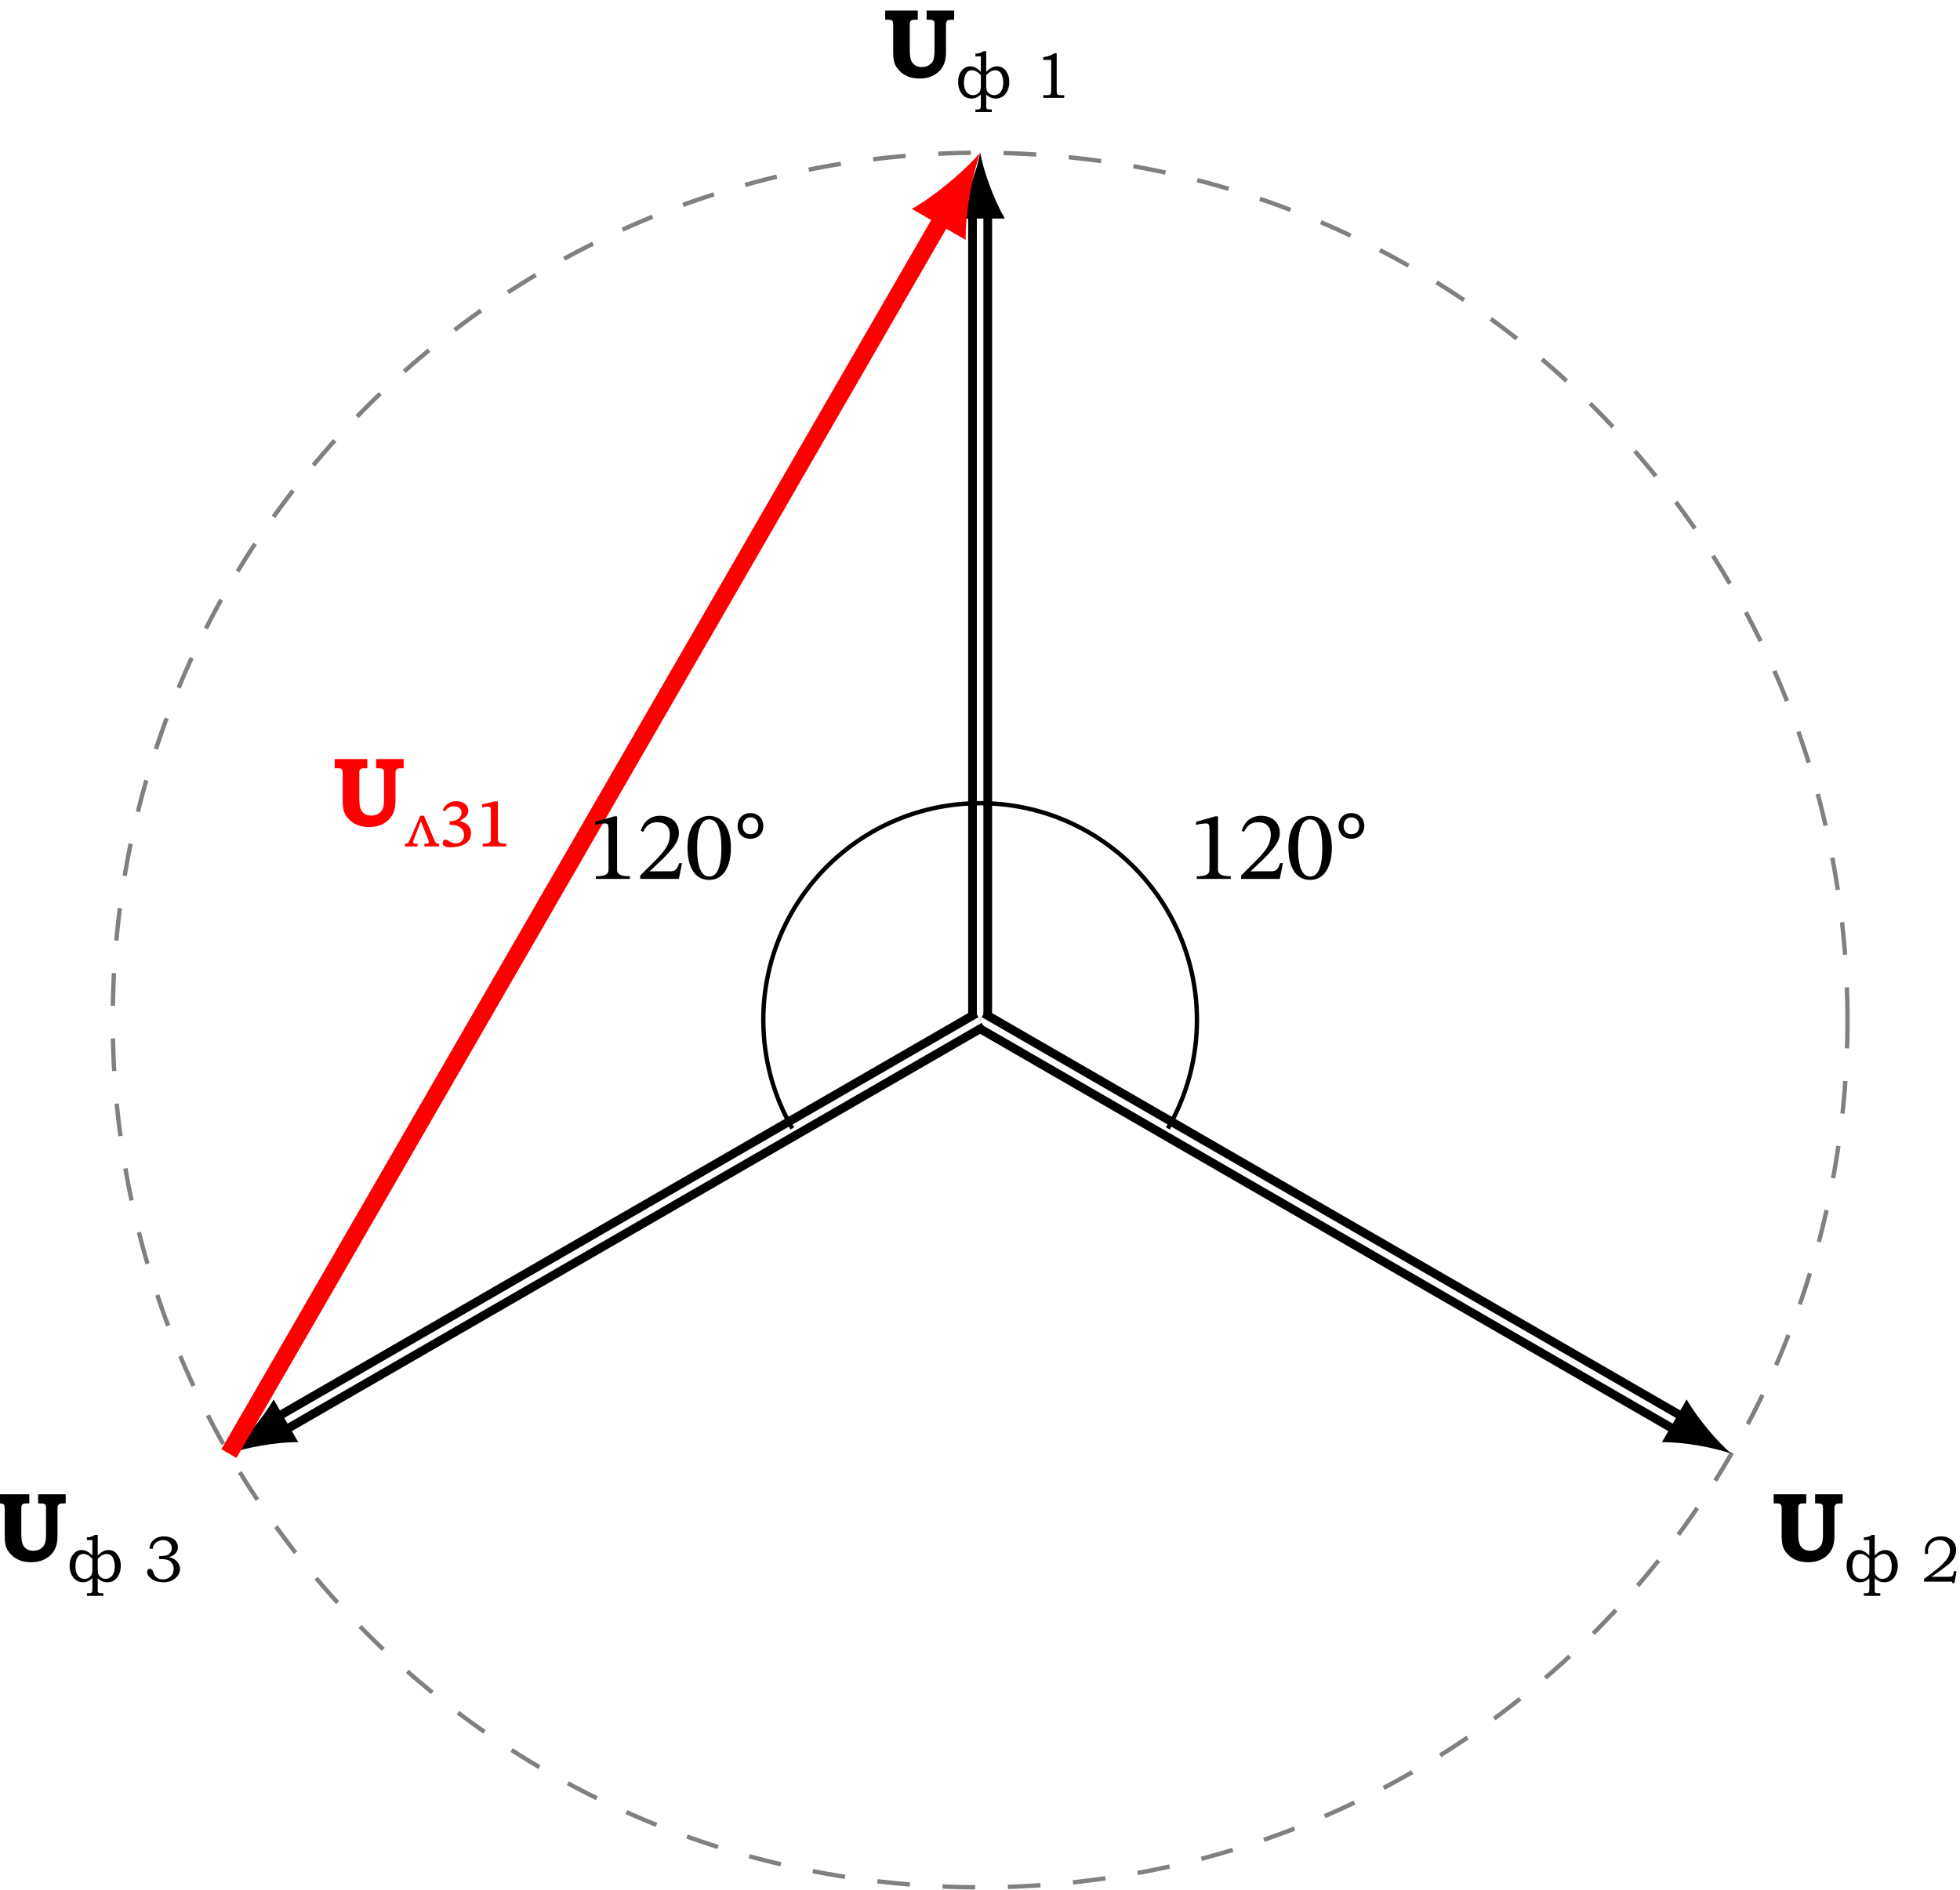
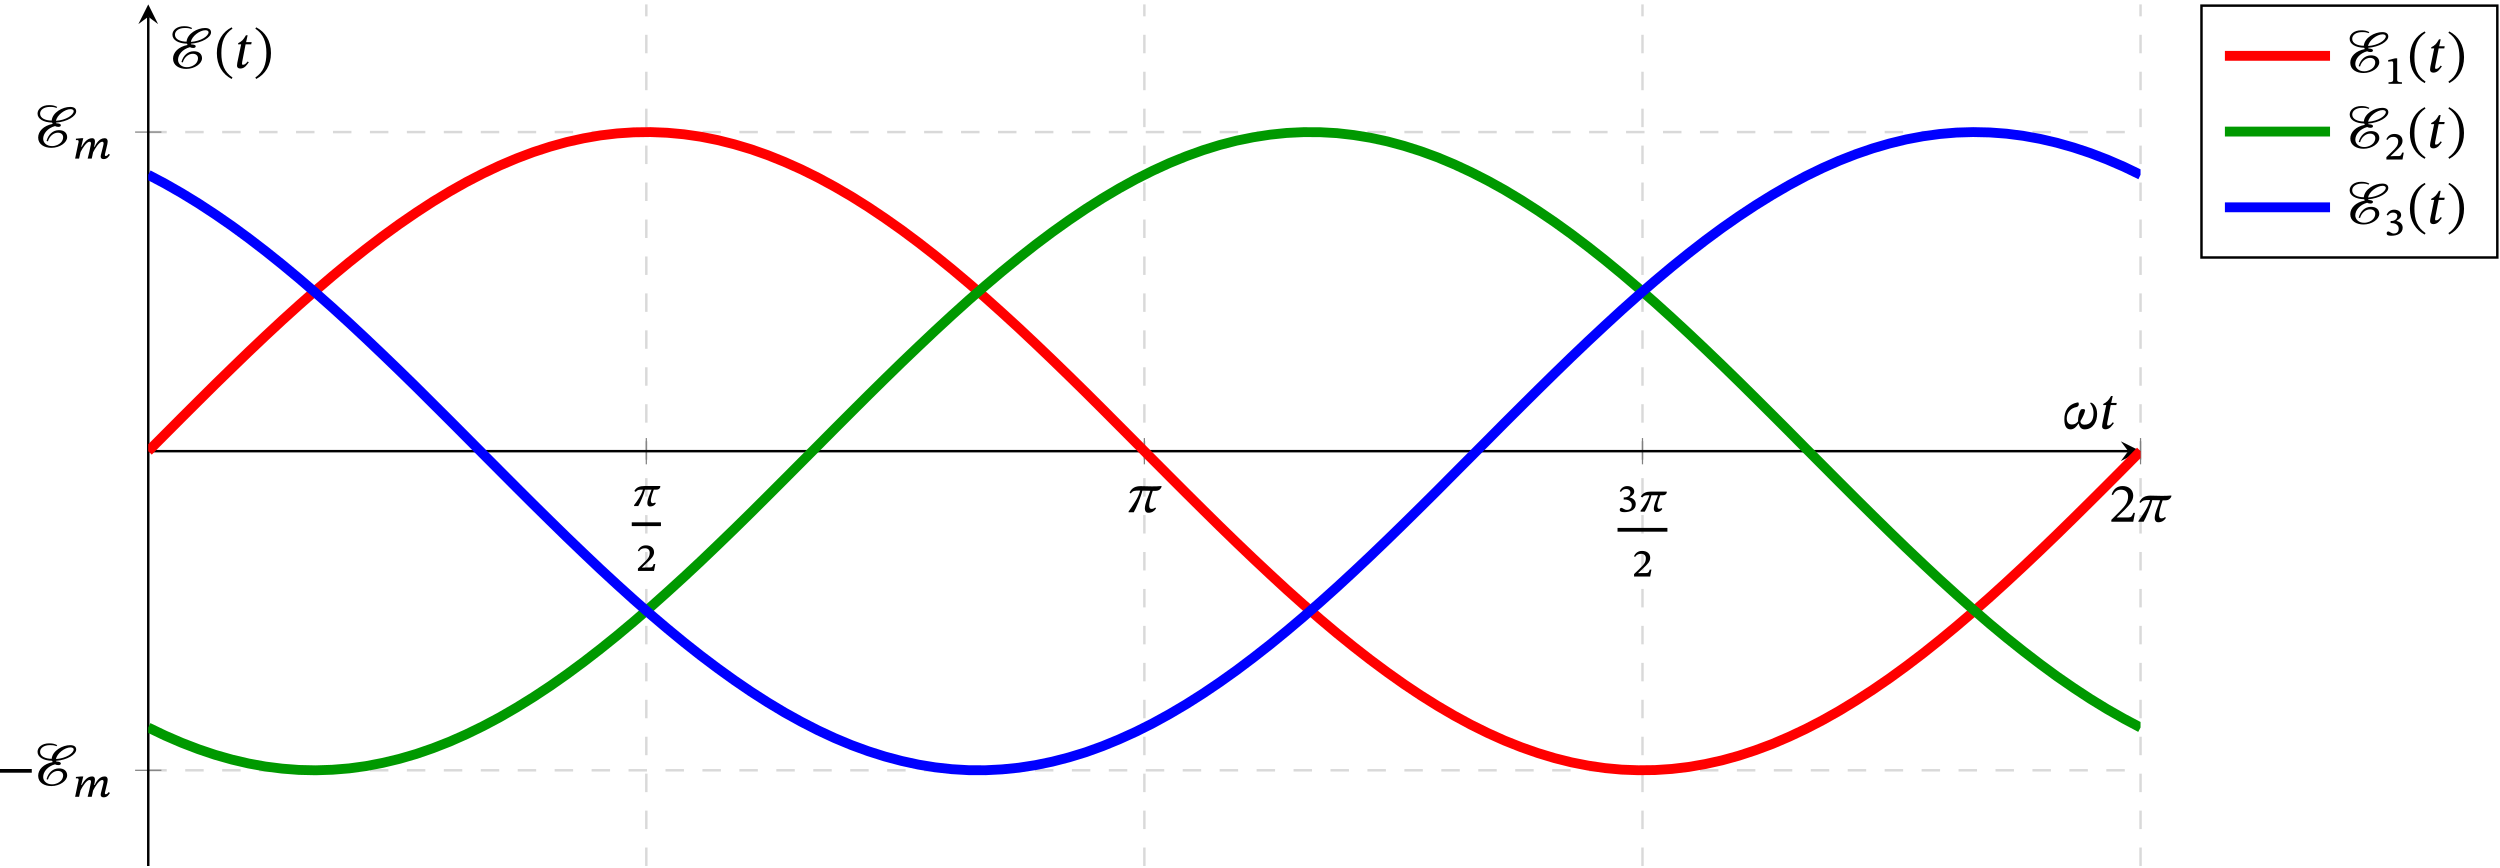
- <svg xmlns="http://www.w3.org/2000/svg" xmlns:xlink="http://www.w3.org/1999/xlink" width="179.352pt" height="172.954pt" viewBox="0 0 179.352 172.954" version="1.2">
+ <svg xmlns="http://www.w3.org/2000/svg" xmlns:xlink="http://www.w3.org/1999/xlink" width="404.523pt" height="140.428pt" viewBox="0 0 404.523 140.428" version="1.2">
  <defs>
    <g>
      <symbol overflow="visible" id="glyph0-0">
-         <path style="stroke:none;" d="M1.12 0l0-5.61l4.49 0l0 5.61zM1.27-.14l4.2 0l0-5.33l-4.2 0zM1.27-.14" />
+         <path style="stroke:none;" d="M 3.56 1.02 L 3.56 -4.7 L .06 -4.7 L .06 1.02 Z M 3.25 .69 L .36 .69 L .36 -4.39 L 3.25 -4.39 Z M 1.92 -1.02 L 1.92 -1.11 C 1.92 -1.77 2.88 -2.23 2.88 -3.11 C 2.88 -3.73 2.36 -4 1.77 -4 C 1.17 -4 .75 -3.66 .75 -3.17 C .75 -2.89 .88 -2.77 1.06 -2.77 C 1.2 -2.77 1.33 -2.84 1.33 -3.02 C 1.33 -3.25 1.2 -3.25 1.2 -3.45 C 1.2 -3.64 1.36 -3.78 1.72 -3.78 C 2.09 -3.78 2.34 -3.56 2.34 -3.09 C 2.34 -2.17 1.67 -1.95 1.67 -1.17 L 1.67 -1.02 Z M 2.14 -.28 C 2.14 -.47 2.02 -.64 1.81 -.64 C 1.58 -.64 1.45 -.48 1.45 -.28 C 1.45 -.09 1.56 .05 1.8 .05 C 2.02 .05 2.14 -.09 2.14 -.28 Z M 2.14 -.28" />
      </symbol>
      <symbol overflow="visible" id="glyph0-1">
-         <path style="stroke:none;" d="M .16 -6.11 L 3.14 -6.11 L 3.14 -5.27 L 2.84 -5.27 C 2.72 -5.27 2.62 -5.25 2.56 -5.22 C 2.51 -5.19 2.47 -5.14 2.44 -5.08 C 2.41 -5.02 2.41 -4.89 2.41 -4.72 L 2.41 -2.48 C 2.41 -2.07 2.45 -1.75 2.53 -1.55 C 2.61 -1.35 2.74 -1.2 2.91 -1.09 C 3.07 -.99 3.27 -.94 3.52 -.94 C 3.75 -.94 3.97 -.99 4.16 -1.11 C 4.34 -1.22 4.47 -1.37 4.55 -1.55 C 4.63 -1.73 4.67 -2.03 4.67 -2.44 L 4.67 -4.89 C 4.67 -4.99 4.66 -5.07 4.64 -5.11 C 4.6 -5.17 4.55 -5.21 4.5 -5.23 C 4.46 -5.25 4.35 -5.27 4.19 -5.27 L 3.95 -5.27 L 3.95 -6.11 L 6.47 -6.11 L 6.47 -5.27 L 6.28 -5.27 C 6.08 -5.27 5.96 -5.25 5.91 -5.23 C 5.84 -5.19 5.8 -5.14 5.77 -5.08 C 5.73 -5.04 5.72 -4.91 5.72 -4.72 L 5.72 -2.3 C 5.72 -1.86 5.66 -1.49 5.53 -1.19 C 5.35 -.78 5.07 -.46 4.67 -.23 C 4.29 0 3.83 .11 3.3 .11 C 2.92 .11 2.58 .05 2.28 -.06 C 1.98 -.18 1.72 -.34 1.5 -.56 C 1.28 -.78 1.12 -1.01 1.03 -1.25 C .94 -1.49 .89 -1.84 .89 -2.3 L .89 -4.66 C .89 -4.88 .88 -5.02 .86 -5.08 C .84 -5.14 .8 -5.19 .75 -5.22 C .7 -5.25 .59 -5.27 .44 -5.27 L .16 -5.27 Z M .16 -6.11" />
+         <path style="stroke:none;" d="M 4.61 -3.25 L 2.06 -3.25 C 1.31 -3.25 .73 -3.05 .42 -2.44 L .64 -2.3 C .95 -2.66 1.12 -2.66 1.81 -2.66 C 1.62 -2.05 1.45 -1.73 1.06 -1.12 C .75 -.64 .69 -.56 .38 -.17 L .38 0 L 1.05 0 C 1.36 -.5 1.97 -1.92 2.14 -2.66 L 3.2 -2.66 C 2.89 -1.88 2.52 -1.06 2.52 -.48 C 2.52 -.19 2.64 .06 2.97 .06 C 3.42 .06 3.7 -.14 3.89 -.44 L 3.78 -.59 C 3.67 -.52 3.58 -.47 3.38 -.47 C 3.14 -.47 3.09 -.72 3.09 -.89 C 3.09 -1.41 3.45 -2.33 3.56 -2.66 L 3.98 -2.66 C 4.52 -2.66 4.61 -3.06 4.61 -3.09 Z M 4.61 -3.25" />
+       </symbol>
+       <symbol overflow="visible" id="glyph0-2">
+         <path style="stroke:none;" d="M 3.12 -1.12 L 2.86 -1.12 C 2.7 -.69 2.64 -.56 2.27 -.56 L 1.52 -.56 L 1 -.53 L 1 -.59 L 1.73 -1.28 C 2.44 -1.94 2.92 -2.39 2.92 -3.02 C 2.92 -3.73 2.38 -4.14 1.61 -4.14 C .95 -4.14 .53 -3.8 .3 -3.27 L .48 -3.17 C .69 -3.5 .98 -3.67 1.45 -3.67 C 1.95 -3.67 2.22 -3.38 2.22 -2.97 C 2.22 -2.25 1.89 -1.91 1.14 -1.19 L .31 -.39 L .31 0 L 2.91 0 Z M 3.12 -1.12" />
+       </symbol>
+       <symbol overflow="visible" id="glyph0-3">
+         <path style="stroke:none;" d="M .56 -3.2 C .75 -3.53 1.05 -3.67 1.39 -3.67 C 1.78 -3.67 2.08 -3.48 2.08 -3.12 C 2.08 -2.59 1.59 -2.31 1.14 -2.31 L 1 -2.31 L 1 -1.97 L 1.16 -1.97 C 1.81 -1.97 2.31 -1.64 2.31 -1.08 C 2.31 -.44 1.86 -.28 1.52 -.28 C 1.33 -.28 1.28 -.31 1 -.45 C .77 -.59 .7 -.62 .64 -.62 C .42 -.62 .36 -.44 .36 -.31 C .36 -.11 .48 .08 1.09 .08 C 2.05 .08 2.95 -.28 2.95 -1.23 C 2.95 -1.84 2.48 -2.19 1.97 -2.31 L 1.97 -2.36 C 2.39 -2.61 2.7 -2.84 2.7 -3.28 C 2.7 -3.81 2.22 -4.14 1.56 -4.14 C 1.05 -4.14 .59 -3.86 .36 -3.31 Z M .56 -3.2" />
+       </symbol>
+       <symbol overflow="visible" id="glyph0-4">
+         <path style="stroke:none;" d="M 3.14 0 L 3.36 -1.02 C 3.66 -1.61 4.34 -2.73 4.83 -2.73 C 5.02 -2.73 5.06 -2.59 5.06 -2.41 C 5.06 -2.33 4.98 -2.05 4.95 -1.89 L 4.62 -.59 C 4.61 -.53 4.59 -.42 4.59 -.34 C 4.59 -.16 4.66 .08 5.09 .08 C 5.69 .08 5.95 -.44 6.08 -.62 L 5.89 -.77 C 5.8 -.64 5.62 -.42 5.41 -.42 C 5.31 -.42 5.27 -.48 5.27 -.56 C 5.27 -.61 5.27 -.67 5.27 -.67 L 5.66 -2.3 C 5.67 -2.42 5.72 -2.61 5.72 -2.77 C 5.72 -3.03 5.62 -3.3 5.22 -3.3 C 4.33 -3.3 3.83 -2.36 3.61 -1.91 L 3.52 -1.91 L 3.61 -2.3 C 3.61 -2.3 3.66 -2.56 3.66 -2.77 C 3.66 -3.03 3.58 -3.3 3.19 -3.3 C 2.28 -3.3 1.72 -2.27 1.52 -1.91 L 1.44 -1.91 L 1.77 -3.3 L 1.45 -3.3 L .58 -3.22 L .58 -2.98 C .58 -2.98 .69 -3 .77 -3 C .97 -3 1.02 -2.91 1.02 -2.78 C 1.02 -2.67 .98 -2.53 .98 -2.53 L .45 0 L 1.09 0 L 1.33 -1.06 C 1.69 -1.77 2.33 -2.73 2.78 -2.73 C 2.97 -2.73 3.02 -2.59 3.02 -2.41 C 3.02 -2.36 3 -2.25 2.98 -2.19 C 2.83 -1.45 2.69 -.73 2.48 0 Z M 3.14 0" />
+       </symbol>
+       <symbol overflow="visible" id="glyph0-5">
+         <path style="stroke:none;" d="M 2.83 0 L 2.83 -.25 C 2.27 -.25 2.06 -.34 2.06 -.66 L 2.06 -4.12 L 1.72 -4.12 L .61 -3.84 L .61 -3.58 C .72 -3.59 1.03 -3.64 1.16 -3.64 C 1.36 -3.64 1.41 -3.55 1.41 -3.31 L 1.41 -.66 C 1.41 -.36 1.25 -.25 .66 -.25 L .66 0 Z M 2.83 0" />
      </symbol>
      <symbol overflow="visible" id="glyph1-0">
-         <path style="stroke:none;" d="M.75 0l0-3.73l2.98 0l0 3.73zM.84-.09l2.8 0l0-3.55l-2.8 0zM.84-.09" />
+         <path style="stroke:none;" d="M 5.34 1.52 L 5.34 -7.05 L .09 -7.05 L .09 1.52 Z M 4.88 1.05 L .55 1.05 L .55 -6.58 L 4.88 -6.58 Z M 2.88 -1.53 L 2.88 -1.67 C 2.88 -2.64 4.31 -3.34 4.31 -4.66 C 4.31 -5.59 3.53 -6 2.66 -6 C 1.75 -6 1.12 -5.48 1.12 -4.77 C 1.12 -4.34 1.3 -4.14 1.59 -4.14 C 1.8 -4.14 1.98 -4.25 1.98 -4.53 C 1.98 -4.88 1.8 -4.88 1.8 -5.17 C 1.8 -5.45 2.05 -5.66 2.58 -5.66 C 3.14 -5.66 3.5 -5.34 3.5 -4.64 C 3.5 -3.25 2.52 -2.92 2.52 -1.77 L 2.52 -1.53 Z M 3.2 -.44 C 3.2 -.7 3.02 -.95 2.7 -.95 C 2.38 -.95 2.17 -.72 2.17 -.44 C 2.17 -.14 2.34 .08 2.7 .08 C 3.02 .08 3.2 -.14 3.2 -.44 Z M 3.2 -.44" />
      </symbol>
      <symbol overflow="visible" id="glyph1-1">
-         <path style="stroke:none;" d="M 1.78 1.06 L 1.91 1.06 C 2.04 1.06 2.13 1.05 2.17 1.03 C 2.21 1.01 2.24 .98 2.25 .94 C 2.27 .89 2.28 .79 2.28 .62 L 2.28 -.31 C 2.02 -.06 1.73 .06 1.42 .06 C 1.05 .06 .76 -.08 .53 -.38 C .31 -.66 .2 -1.03 .2 -1.47 C .2 -1.88 .3 -2.22 .52 -2.48 C .72 -2.75 .99 -2.89 1.31 -2.89 C 1.63 -2.89 1.96 -2.72 2.28 -2.39 L 2.28 -3.8 L 1.78 -3.8 L 1.78 -4.05 C 2.05 -4.05 2.3 -4.12 2.53 -4.28 L 2.77 -4.28 L 2.77 -2.39 C 3.09 -2.72 3.41 -2.89 3.75 -2.89 C 4.09 -2.89 4.36 -2.75 4.56 -2.48 C 4.77 -2.21 4.88 -1.88 4.88 -1.47 C 4.88 -1.04 4.77 -.68 4.55 -.38 C 4.33 -.08 4.02 .06 3.64 .06 C 3.32 .06 3.02 -.06 2.77 -.31 L 2.77 .66 C 2.77 .8 2.77 .89 2.78 .94 C 2.8 .98 2.83 1.01 2.88 1.03 C 2.93 1.05 3.04 1.06 3.2 1.06 L 3.28 1.06 L 3.28 1.3 L 1.78 1.3 Z M 2.28 -2.09 C 2 -2.38 1.73 -2.53 1.47 -2.53 C 1.22 -2.53 1.03 -2.42 .91 -2.2 C .79 -1.99 .73 -1.72 .73 -1.39 C .73 -1.02 .81 -.73 .97 -.53 C 1.12 -.34 1.32 -.25 1.56 -.25 C 1.72 -.25 1.86 -.29 1.98 -.38 C 2.11 -.47 2.19 -.57 2.22 -.67 C 2.26 -.77 2.28 -.91 2.28 -1.09 Z M 2.77 -2.09 L 2.77 -1.09 C 2.77 -.91 2.79 -.77 2.83 -.67 C 2.87 -.57 2.95 -.47 3.08 -.38 C 3.2 -.29 3.34 -.25 3.48 -.25 C 3.72 -.25 3.92 -.34 4.08 -.53 C 4.24 -.73 4.33 -1.02 4.33 -1.39 C 4.33 -1.64 4.29 -1.85 4.22 -2.03 C 4.16 -2.22 4.07 -2.35 3.95 -2.42 C 3.85 -2.49 3.73 -2.53 3.59 -2.53 C 3.32 -2.53 3.05 -2.38 2.77 -2.09 Z M 2.77 -2.09" />
+         <path style="stroke:none;" d="M 5.61 -4.25 C 5.12 -4.2 4.59 -4.19 4.05 -4.19 C 3.41 -4.2 2.91 -4.23 2.27 -4.23 C 1.41 -4.23 .81 -3.97 .44 -3.17 L .62 -3.05 C 1.02 -3.5 1.2 -3.52 2.17 -3.52 C 1.95 -2.75 1.69 -2.23 1.23 -1.52 C .8 -.83 .69 -.69 .28 -.12 L .28 0 L 1.12 0 C 1.5 -.61 2.31 -2.56 2.52 -3.5 C 2.95 -3.5 3.36 -3.48 3.8 -3.48 C 3.44 -2.48 2.92 -1.38 2.92 -.61 C 2.92 -.23 3.08 .08 3.5 .08 C 4.05 .08 4.44 -.17 4.73 -.62 L 4.61 -.77 C 4.45 -.66 4.3 -.55 3.98 -.55 C 3.69 -.55 3.62 -.84 3.62 -1.08 C 3.62 -1.77 4.05 -3.05 4.2 -3.47 C 4.42 -3.47 4.55 -3.47 4.69 -3.47 C 5.28 -3.47 5.58 -3.91 5.62 -4.14 Z M 5.61 -4.25" />
      </symbol>
      <symbol overflow="visible" id="glyph1-2">
-         <path style="stroke:none;" d="M 2.02 -4.08 L 2.23 -4.08 L 2.23 -.69 C 2.23 -.53 2.24 -.43 2.27 -.38 C 2.29 -.33 2.32 -.3 2.36 -.28 C 2.41 -.26 2.5 -.25 2.64 -.25 L 2.92 -.25 L 2.92 0 L 1 0 L 1 -.25 L 1.31 -.25 C 1.46 -.25 1.55 -.26 1.59 -.28 C 1.63 -.3 1.66 -.34 1.69 -.39 C 1.72 -.45 1.73 -.55 1.73 -.69 L 1.73 -3.47 L 1 -3.47 L 1 -3.72 C 1.41 -3.78 1.74 -3.9 2.02 -4.08 Z M 2.02 -4.08" />
+         <path style="stroke:none;" d="M 4.16 -1.44 L 3.91 -1.44 C 3.69 -.89 3.58 -.7 3.11 -.7 L 1.86 -.7 L 1.23 -.69 L 1.23 -.72 L 2.41 -1.84 C 3.36 -2.81 3.88 -3.42 3.88 -4.22 C 3.88 -5.17 3.17 -5.78 2.16 -5.78 C 1.28 -5.78 .67 -5.28 .39 -4.41 L .61 -4.31 C .94 -4.98 1.34 -5.19 1.92 -5.19 C 2.61 -5.19 3.05 -4.77 3.05 -4.09 C 3.05 -3.14 2.59 -2.58 1.7 -1.67 L .34 -.31 L .34 0 L 3.88 0 Z M 4.16 -1.44" />
      </symbol>
      <symbol overflow="visible" id="glyph1-3">
-         <path style="stroke:none;" d="M .67 -2.55 L .39 -2.5 C .38 -2.64 .38 -2.76 .38 -2.84 C .38 -3.07 .44 -3.29 .56 -3.48 C .69 -3.69 .86 -3.85 1.08 -3.97 C 1.3 -4.08 1.56 -4.14 1.84 -4.14 C 2.12 -4.14 2.37 -4.09 2.58 -3.98 C 2.79 -3.88 2.95 -3.73 3.06 -3.55 C 3.18 -3.36 3.23 -3.14 3.23 -2.89 C 3.23 -2.69 3.2 -2.5 3.12 -2.33 C 3.05 -2.15 2.93 -1.97 2.77 -1.8 C 2.65 -1.66 2.41 -1.46 2.03 -1.19 C 1.57 -.84 1.22 -.59 .97 -.44 L 2.48 -.44 C 2.67 -.44 2.79 -.45 2.84 -.48 C 2.91 -.52 2.97 -.62 3 -.78 L 3.02 -.95 L 3.27 -.95 L 3.08 .14 L 2.89 .14 L 2.86 0 L .3 0 L .3 -.25 L .77 -.59 C 1.12 -.86 1.38 -1.07 1.55 -1.2 C 1.86 -1.46 2.09 -1.69 2.25 -1.88 C 2.41 -2.07 2.52 -2.24 2.58 -2.39 C 2.64 -2.55 2.67 -2.7 2.67 -2.86 C 2.67 -3.14 2.58 -3.36 2.41 -3.53 C 2.23 -3.71 2 -3.8 1.72 -3.8 C 1.52 -3.8 1.34 -3.75 1.17 -3.67 C 1.02 -3.59 .89 -3.46 .8 -3.3 C .7 -3.14 .66 -2.97 .66 -2.8 C .66 -2.72 .66 -2.64 .67 -2.55 Z M .67 -2.55" />
+         <path style="stroke:none;" d="M5.91-2.02l0-.6l-5.35 0l0 .6zM5.91-2.02" />
      </symbol>
      <symbol overflow="visible" id="glyph1-4">
-         <path style="stroke:none;" d="M .8 -2.98 L .52 -3.03 C .54 -3.24 .59 -3.41 .67 -3.55 C .79 -3.73 .94 -3.88 1.14 -3.98 C 1.35 -4.09 1.58 -4.14 1.84 -4.14 C 2.1 -4.14 2.33 -4.09 2.53 -4 C 2.73 -3.91 2.88 -3.8 2.97 -3.64 C 3.07 -3.48 3.12 -3.32 3.12 -3.14 C 3.12 -2.98 3.08 -2.84 3 -2.72 C 2.93 -2.6 2.82 -2.49 2.67 -2.39 C 2.57 -2.33 2.43 -2.27 2.27 -2.22 C 2.44 -2.2 2.59 -2.16 2.7 -2.09 C 2.89 -2 3.04 -1.87 3.14 -1.7 C 3.25 -1.54 3.31 -1.35 3.31 -1.14 C 3.31 -.82 3.16 -.54 2.88 -.3 C 2.59 -.05 2.23 .06 1.78 .06 C 1.34 .06 .97 -.05 .67 -.28 C .42 -.48 .3 -.68 .3 -.89 C .3 -.97 .32 -1.04 .36 -1.09 C .41 -1.14 .48 -1.17 .56 -1.17 C .64 -1.17 .72 -1.13 .78 -1.06 C .81 -1.03 .85 -.94 .89 -.8 C .95 -.61 1.05 -.46 1.2 -.36 C 1.35 -.25 1.52 -.2 1.73 -.2 C 1.93 -.2 2.1 -.24 2.25 -.33 C 2.41 -.41 2.52 -.52 2.61 -.67 C 2.69 -.83 2.73 -1 2.73 -1.19 C 2.73 -1.33 2.7 -1.46 2.64 -1.58 C 2.58 -1.7 2.49 -1.8 2.38 -1.89 C 2.28 -1.95 2.16 -1.99 2.03 -2.02 C 1.89 -2.05 1.77 -2.06 1.66 -2.06 L 1.39 -2.06 L 1.39 -2.34 L 1.56 -2.34 C 1.73 -2.34 1.89 -2.36 2.05 -2.39 C 2.2 -2.43 2.33 -2.52 2.42 -2.64 C 2.52 -2.77 2.56 -2.91 2.56 -3.08 C 2.56 -3.21 2.52 -3.33 2.45 -3.44 C 2.39 -3.55 2.3 -3.64 2.17 -3.7 C 2.05 -3.77 1.9 -3.8 1.73 -3.8 C 1.58 -3.8 1.43 -3.76 1.3 -3.69 C 1.16 -3.62 1.05 -3.54 .97 -3.42 C .88 -3.32 .83 -3.17 .8 -2.98 Z M .8 -2.98" />
+         <path style="stroke:none;" d="M 2.88 -1.25 C 3.25 -1.86 3.59 -2.56 3.64 -3.03 C 3.64 -3.11 3.47 -3.2 3.28 -3.2 C 3.14 -3.2 2.97 -3.16 2.92 -3.08 C 2.64 -2.64 2.5 -1.84 2.5 -1.47 C 2.5 -1.39 2.5 -1.3 2.5 -1.22 C 2.38 -1.05 2.08 -.7 1.5 -.7 C 1.05 -.7 .67 -.95 .67 -1.7 C .67 -2.66 1.31 -3.36 2.28 -3.53 C 2.48 -3.58 2.62 -3.78 2.62 -3.98 C 2.62 -4.11 2.58 -4.2 2.52 -4.28 C .77 -4 .28 -2.73 .28 -1.56 C .28 -.58 .53 .09 1.28 .09 C 1.84 .09 2.27 -.36 2.56 -.86 L 2.59 -.86 C 2.75 -.23 3.05 .09 3.56 .09 C 4.98 .09 5.58 -1.23 5.58 -2.41 C 5.58 -3.64 4.89 -4.2 4.53 -4.25 L 4.45 -4.12 C 4.61 -3.98 5 -3.41 5 -2.55 C 5 -1.47 4.58 -.67 3.55 -.67 C 3.02 -.67 2.88 -.95 2.88 -1.25 Z M 2.88 -1.25" />
      </symbol>
      <symbol overflow="visible" id="glyph1-5">
-         <path style="stroke:none;" d="M -.05 0 L -.05 -.25 C .08 -.25 .16 -.27 .22 -.31 C .28 -.36 .35 -.47 .42 -.64 L 1.36 -2.81 L 1.7 -2.81 L 2.64 -.59 C 2.68 -.48 2.73 -.39 2.8 -.33 C 2.86 -.27 2.95 -.25 3.08 -.25 L 3.08 0 L 1.73 0 L 1.73 -.25 L 1.81 -.25 C 1.94 -.25 2.02 -.26 2.06 -.28 C 2.11 -.3 2.14 -.34 2.14 -.41 C 2.14 -.45 2.12 -.52 2.08 -.64 L 1.41 -2.3 L .77 -.64 C .72 -.54 .7 -.46 .7 -.41 C .7 -.3 .79 -.25 .97 -.25 L 1.11 -.25 L 1.11 0 Z M -.05 0" />
+         <path style="stroke:none;" d="M 2.84 -4.19 L 1.94 -4.19 L 2.19 -5.31 L 1.92 -5.31 C 1.47 -4.53 1.25 -4.33 .67 -4.03 L .64 -3.84 L 1.14 -3.84 L .53 -.91 C .52 -.81 .47 -.55 .47 -.39 C .47 -.11 .64 .08 1.02 .08 C 1.73 .08 2.11 -.58 2.38 -.94 L 2.19 -1.06 C 1.88 -.66 1.69 -.53 1.42 -.53 C 1.3 -.53 1.28 -.62 1.28 -.72 C 1.28 -.88 1.34 -1.17 1.34 -1.17 L 1.86 -3.84 L 2.77 -3.84 Z M 2.84 -4.19" />
+       </symbol>
+       <symbol overflow="visible" id="glyph1-6">
+         <path style="stroke:none;" d="M .41 -2.42 C .41 -.42 1.34 1 2.8 1.77 L 2.94 1.53 C 1.62 .64 1.14 -.59 1.14 -2.42 C 1.14 -4.25 1.62 -5.48 2.94 -6.38 L 2.8 -6.59 C 1.34 -5.84 .41 -4.42 .41 -2.42 Z M .41 -2.42" />
+       </symbol>
+       <symbol overflow="visible" id="glyph1-7">
+         <path style="stroke:none;" d="M 2.8 -2.42 C 2.8 -4.42 1.86 -5.84 .41 -6.59 L .27 -6.38 C 1.58 -5.48 2.06 -4.25 2.06 -2.42 C 2.06 -.59 1.58 .64 .27 1.53 L .41 1.77 C 1.86 1 2.8 -.42 2.8 -2.42 Z M 2.8 -2.42" />
      </symbol>
      <symbol overflow="visible" id="glyph2-0">
-         <path style="stroke:none;" d="M 3.56 1.02 L 3.56 -4.7 L .06 -4.7 L .06 1.02 Z M 3.25 .69 L .36 .69 L .36 -4.39 L 3.25 -4.39 Z M 1.92 -1.02 L 1.92 -1.11 C 1.92 -1.77 2.88 -2.23 2.88 -3.11 C 2.88 -3.73 2.36 -4 1.77 -4 C 1.17 -4 .75 -3.66 .75 -3.17 C .75 -2.89 .88 -2.77 1.06 -2.77 C 1.2 -2.77 1.33 -2.84 1.33 -3.02 C 1.33 -3.25 1.2 -3.25 1.2 -3.45 C 1.2 -3.64 1.36 -3.78 1.72 -3.78 C 2.09 -3.78 2.34 -3.56 2.34 -3.09 C 2.34 -2.17 1.67 -1.95 1.67 -1.17 L 1.67 -1.02 Z M 2.14 -.28 C 2.14 -.47 2.02 -.64 1.81 -.64 C 1.58 -.64 1.45 -.48 1.45 -.28 C 1.45 -.09 1.56 .05 1.8 .05 C 2.02 .05 2.14 -.09 2.14 -.28 Z M 2.14 -.28" />
+         <path style="stroke:none;" d="" />
      </symbol>
      <symbol overflow="visible" id="glyph2-1">
-         <path style="stroke:none;" d="M .56 -3.2 C .75 -3.53 1.05 -3.67 1.39 -3.67 C 1.78 -3.67 2.08 -3.48 2.08 -3.12 C 2.08 -2.59 1.59 -2.31 1.14 -2.31 L 1 -2.31 L 1 -1.97 L 1.16 -1.97 C 1.81 -1.97 2.31 -1.64 2.31 -1.08 C 2.31 -.44 1.86 -.28 1.52 -.28 C 1.33 -.28 1.28 -.31 1 -.45 C .77 -.59 .7 -.62 .64 -.62 C .42 -.62 .36 -.44 .36 -.31 C .36 -.11 .48 .08 1.09 .08 C 2.05 .08 2.95 -.28 2.95 -1.23 C 2.95 -1.84 2.48 -2.19 1.97 -2.31 L 1.97 -2.36 C 2.39 -2.61 2.7 -2.84 2.7 -3.28 C 2.7 -3.81 2.22 -4.14 1.56 -4.14 C 1.05 -4.14 .59 -3.86 .36 -3.31 Z M .56 -3.2" />
-       </symbol>
-       <symbol overflow="visible" id="glyph2-2">
-         <path style="stroke:none;" d="M 2.83 0 L 2.83 -.25 C 2.27 -.25 2.06 -.34 2.06 -.66 L 2.06 -4.12 L 1.72 -4.12 L .61 -3.84 L .61 -3.58 C .72 -3.59 1.03 -3.64 1.16 -3.64 C 1.36 -3.64 1.41 -3.55 1.41 -3.31 L 1.41 -.66 C 1.41 -.36 1.25 -.25 .66 -.25 L .66 0 Z M 2.83 0" />
-       </symbol>
-       <symbol overflow="visible" id="glyph2-3">
-         <path style="stroke:none;" d="M 2.73 -1.62 C 2.73 -2.36 2.19 -2.8 1.55 -2.8 C .88 -2.8 .38 -2.34 .38 -1.62 C .38 -.89 .86 -.45 1.55 -.45 C 2.23 -.45 2.73 -.91 2.73 -1.62 Z M 2.27 -1.62 C 2.27 -1.12 1.95 -.86 1.55 -.86 C 1.16 -.86 .84 -1.12 .84 -1.62 C .84 -2.11 1.16 -2.41 1.55 -2.41 C 1.95 -2.41 2.27 -2.12 2.27 -1.62 Z M 2.27 -1.62" />
-       </symbol>
-       <symbol overflow="visible" id="glyph3-0">
-         <path style="stroke:none;" d="M 5.34 1.52 L 5.34 -7.05 L .09 -7.05 L .09 1.52 Z M 4.88 1.05 L .55 1.05 L .55 -6.58 L 4.88 -6.58 Z M 2.88 -1.53 L 2.88 -1.67 C 2.88 -2.64 4.31 -3.34 4.31 -4.66 C 4.31 -5.59 3.53 -6 2.66 -6 C 1.75 -6 1.12 -5.48 1.12 -4.77 C 1.12 -4.34 1.3 -4.14 1.59 -4.14 C 1.8 -4.14 1.98 -4.25 1.98 -4.53 C 1.98 -4.88 1.8 -4.88 1.8 -5.17 C 1.8 -5.45 2.05 -5.66 2.58 -5.66 C 3.14 -5.66 3.5 -5.34 3.5 -4.64 C 3.5 -3.25 2.52 -2.92 2.52 -1.77 L 2.52 -1.53 Z M 3.2 -.44 C 3.2 -.7 3.02 -.95 2.7 -.95 C 2.38 -.95 2.17 -.72 2.17 -.44 C 2.17 -.14 2.34 .08 2.7 .08 C 3.02 .08 3.2 -.14 3.2 -.44 Z M 3.2 -.44" />
-       </symbol>
-       <symbol overflow="visible" id="glyph3-1">
-         <path style="stroke:none;" d="M 3.83 0 L 3.83 -.25 C 3 -.25 2.66 -.41 2.66 -.86 L 2.66 -5.73 L 2.41 -5.73 L .66 -5.23 L .66 -4.94 C .94 -5.03 1.41 -5.08 1.58 -5.08 C 1.8 -5.08 1.88 -4.95 1.88 -4.64 L 1.88 -.86 C 1.88 -.41 1.56 -.25 .72 -.25 L .72 0 Z M 3.83 0" />
-       </symbol>
-       <symbol overflow="visible" id="glyph3-2">
-         <path style="stroke:none;" d="M 4.16 -1.44 L 3.91 -1.44 C 3.69 -.89 3.58 -.7 3.11 -.7 L 1.86 -.7 L 1.23 -.69 L 1.23 -.72 L 2.41 -1.84 C 3.36 -2.81 3.88 -3.42 3.88 -4.22 C 3.88 -5.17 3.17 -5.78 2.16 -5.78 C 1.28 -5.78 .67 -5.28 .39 -4.41 L .61 -4.31 C .94 -4.98 1.34 -5.19 1.92 -5.19 C 2.61 -5.19 3.05 -4.77 3.05 -4.09 C 3.05 -3.14 2.59 -2.58 1.7 -1.67 L .34 -.31 L .34 0 L 3.88 0 Z M 4.16 -1.44" />
-       </symbol>
-       <symbol overflow="visible" id="glyph3-3">
-         <path style="stroke:none;" d="M 4.2 -2.84 C 4.2 -4.69 3.39 -5.77 2.23 -5.77 C .94 -5.77 .23 -4.58 .23 -2.88 C .23 -1.28 .77 .09 2.22 .09 C 3.62 .09 4.2 -1.31 4.2 -2.84 Z M 3.33 -2.8 C 3.33 -1.06 2.92 -.22 2.22 -.22 C 1.5 -.22 1.11 -1.08 1.11 -2.83 C 1.11 -4.59 1.5 -5.45 2.2 -5.45 C 2.94 -5.45 3.33 -4.61 3.33 -2.8 Z M 3.33 -2.8" />
+         <path style="stroke:none;" d="M 4.16 -6.48 C 3.67 -6.73 3.33 -6.77 2.84 -6.77 C 1.72 -6.77 .98 -6.14 .98 -5.41 C .98 -4.53 1.94 -3.98 3.31 -3.95 C 3.36 -3.95 3.38 -3.81 3.42 -3.75 L 3.42 -3.73 C 1.94 -3.44 1.08 -2.53 1.08 -1.52 C 1.08 -.42 2.08 .14 3.22 .14 C 4.56 .14 5.77 -.7 5.77 -1.59 C 5.77 -2.23 5.33 -2.72 4.44 -2.72 C 3.47 -2.72 2.72 -2.03 2.44 -.97 L 2.66 -.91 C 2.89 -1.75 3.59 -2.31 4.27 -2.31 C 4.78 -2.31 5.12 -2.03 5.12 -1.58 C 5.12 -1.3 5.02 -1 4.78 -.73 C 4.47 -.41 3.97 -.14 3.31 -.14 C 2.41 -.14 1.89 -.72 1.89 -1.33 C 1.89 -2.17 2.62 -3.06 3.81 -3.38 C 3.97 -3.3 4.12 -3.25 4.34 -3.25 C 4.58 -3.25 4.75 -3.33 4.75 -3.52 C 4.75 -3.72 4.47 -3.81 4.02 -3.83 C 4 -3.86 3.98 -3.89 3.97 -3.94 C 5.8 -4.08 7.23 -4.98 7.23 -5.77 C 7.23 -6.23 6.88 -6.48 6.25 -6.48 C 5.03 -6.48 3.39 -5.59 3.27 -4.27 C 2.25 -4.27 1.39 -4.66 1.39 -5.39 C 1.39 -6.02 2.02 -6.48 2.97 -6.48 C 3.52 -6.48 3.67 -6.45 4.05 -6.31 Z M 6.83 -5.8 C 6.83 -5.17 5.59 -4.34 3.97 -4.23 C 4.09 -5.12 5.39 -6.12 6.31 -6.12 C 6.61 -6.12 6.83 -6 6.83 -5.8 Z M 6.83 -5.8" />
      </symbol>
    </g>
    <clipPath id="clip1">
-       <path d="M4 8l171 0l0 164.93l-171 0zM4 8" />
+       <path d="M104 0l243 0l0 140.14l-243 0zM104 0" />
    </clipPath>
    <clipPath id="clip2">
-       <path d="M58 62l121.03 0l0 100l-121.03 0zM58 62" />
+       <path d="M23 2l2 0l0 138.14l-2 0zM23 2" />
    </clipPath>
    <clipPath id="clip3">
-       <path d="M176 140l3.03 0l0 5l-3.03 0zM176 140" />
+       <path d="M23.99.71l322.37 0l0 139.42l-322.37 0zM23.99.71" />
+     </clipPath>
+     <clipPath id="clip4">
+       <path d="M356 0l48.29 0l0 42l-48.29 0zM356 0" />
    </clipPath>
  </defs>
  <g id="surface1">
    <g clip-path="url(#clip1)" clip-rule="nonzero">
-       <path style="fill:none;stroke-width:0.399;stroke-linecap:butt;stroke-linejoin:miter;stroke:rgb(50%,50%,50%);stroke-opacity:1;stroke-dasharray:2.989,2.989;stroke-miterlimit:10;" d="M 79.37 0 C 79.37 43.84 43.84 79.37 0 79.37 C -43.84 79.37 -79.37 43.84 -79.37 0 C -79.37 -43.84 -43.84 -79.37 0 -79.37 C 43.84 -79.37 79.37 -43.84 79.37 0 Z M 79.37 0" transform="matrix(1,0,0,-1,89.687,93.348)" />
+       <path style="fill:none;stroke-width:0.399;stroke-linecap:butt;stroke-linejoin:miter;stroke:rgb(84.999%,84.999%,84.999%);stroke-opacity:1;stroke-dasharray:2.989,2.989;stroke-miterlimit:10;" d="M80.59 0l0 139.42M161.18 0l0 139.42M241.78 0l0 139.42M322.37 0l0 139.42" transform="matrix(1,0,0,-1,23.9895,140.132)" />
    </g>
-     <path style="fill:none;stroke-width:2.192;stroke-linecap:butt;stroke-linejoin:miter;stroke:rgb(0%,0%,0%);stroke-opacity:1;stroke-miterlimit:10;" d="M0 0l0 73.95" transform="matrix(1,0,0,-1,89.687,93.348)" />
-     <path style="fill:none;stroke-width:0.598;stroke-linecap:butt;stroke-linejoin:miter;stroke:rgb(100%,100%,100%);stroke-opacity:1;stroke-miterlimit:10;" d="M0 0l0 73.95" transform="matrix(1,0,0,-1,89.687,93.348)" />
-     <path style=" stroke:none;fill-rule:nonzero;fill:rgb(0%,0%,0%);fill-opacity:1;" d="M 89.69 13.98 C 89.39 15.58 88.48 18.19 87.43 20 L 91.95 20 C 90.89 18.19 89.99 15.58 89.69 13.98" />
+     <path style="fill:none;stroke-width:0.399;stroke-linecap:butt;stroke-linejoin:miter;stroke:rgb(84.999%,84.999%,84.999%);stroke-opacity:1;stroke-dasharray:2.989,2.989;stroke-miterlimit:10;" d="M0 15.49l322.37 0M0 118.76l322.37 0" transform="matrix(1,0,0,-1,23.9895,140.132)" />
+     <path style="fill:none;stroke-width:0.199;stroke-linecap:butt;stroke-linejoin:miter;stroke:rgb(50%,50%,50%);stroke-opacity:1;stroke-miterlimit:10;" d="M80.59 65l0 4.25M161.18 65l0 4.25M241.78 65l0 4.25M322.37 65l0 4.25" transform="matrix(1,0,0,-1,23.9895,140.132)" />
+     <path style="fill:none;stroke-width:0.199;stroke-linecap:butt;stroke-linejoin:miter;stroke:rgb(50%,50%,50%);stroke-opacity:1;stroke-miterlimit:10;" d="M-2.13 15.49l4.26 0M-2.13 118.76l4.26 0" transform="matrix(1,0,0,-1,23.9895,140.132)" />
+     <path style="fill:none;stroke-width:0.399;stroke-linecap:butt;stroke-linejoin:miter;stroke:rgb(0%,0%,0%);stroke-opacity:1;stroke-miterlimit:10;" d="M0 67.13l320.37 0" transform="matrix(1,0,0,-1,23.9895,140.132)" />
+     <path style=" stroke:none;fill-rule:nonzero;fill:rgb(0%,0%,0%);fill-opacity:1;" d="M346.36 73l-3.19-1.59l1.19 1.59l-1.19 1.6" />
+     <g clip-path="url(#clip2)" clip-rule="nonzero">
+       <path style="fill:none;stroke-width:0.399;stroke-linecap:butt;stroke-linejoin:miter;stroke:rgb(0%,0%,0%);stroke-opacity:1;stroke-miterlimit:10;" d="M0 0l0 137.42" transform="matrix(1,0,0,-1,23.9895,140.132)" />
+     </g>
+     <path style=" stroke:none;fill-rule:nonzero;fill:rgb(0%,0%,0%);fill-opacity:1;" d="M23.99.71l-1.6 3.19l1.6-1.19l1.59 1.19" />
    <g style="fill:rgb(0%,0%,0%);fill-opacity:1;">
-       <use xlink:href="#glyph0-1" x="80.842" y="7.075" />
+       <use xlink:href="#glyph0-1" x="102.225" y="81.891" />
+     </g>
+     <path style="fill:none;stroke-width:0.61;stroke-linecap:butt;stroke-linejoin:miter;stroke:rgb(0%,0%,0%);stroke-opacity:1;stroke-miterlimit:10;" d="M0 0l4.72 0" transform="matrix(1,0,0,-1,102.2255,84.823)" />
+     <g style="fill:rgb(0%,0%,0%);fill-opacity:1;">
+       <use xlink:href="#glyph0-2" x="102.912" y="92.382" />
    </g>
    <g style="fill:rgb(0%,0%,0%);fill-opacity:1;">
-       <use xlink:href="#glyph1-1" x="87.475" y="8.958" />
+       <use xlink:href="#glyph1-1" x="182.329" y="82.892" />
    </g>
    <g style="fill:rgb(0%,0%,0%);fill-opacity:1;">
-       <use xlink:href="#glyph1-2" x="94.463" y="8.958" />
+       <use xlink:href="#glyph0-3" x="261.731" y="82.794" />
+       <use xlink:href="#glyph0-1" x="265.085" y="82.794" />
    </g>
-     <g clip-path="url(#clip2)" clip-rule="nonzero">
-       <path style="fill:none;stroke-width:2.192;stroke-linecap:butt;stroke-linejoin:miter;stroke:rgb(0%,0%,0%);stroke-opacity:1;stroke-miterlimit:10;" d="M0 0l64.05-36.98" transform="matrix(1,0,0,-1,89.687,93.348)" />
-     </g>
-     <path style="fill:none;stroke-width:0.598;stroke-linecap:butt;stroke-linejoin:miter;stroke:rgb(100%,100%,100%);stroke-opacity:1;stroke-miterlimit:10;" d="M0 0l64.05-36.98" transform="matrix(1,0,0,-1,89.687,93.348)" />
-     <path style=" stroke:none;fill-rule:nonzero;fill:rgb(0%,0%,0%);fill-opacity:1;" d="M 158.42 133.03 C 157.18 131.97 155.38 129.88 154.34 128.07 L 152.08 131.98 C 154.17 131.97 156.88 132.49 158.42 133.03" />
+     <path style="fill:none;stroke-width:0.61;stroke-linecap:butt;stroke-linejoin:miter;stroke:rgb(0%,0%,0%);stroke-opacity:1;stroke-miterlimit:10;" d="M0 0l8.07 0" transform="matrix(1,0,0,-1,261.7315,85.726)" />
    <g style="fill:rgb(0%,0%,0%);fill-opacity:1;">
-       <use xlink:href="#glyph0-1" x="162.143" y="142.86" />
+       <use xlink:href="#glyph0-2" x="264.096" y="93.284" />
    </g>
    <g style="fill:rgb(0%,0%,0%);fill-opacity:1;">
-       <use xlink:href="#glyph1-1" x="168.776" y="144.743" />
+       <use xlink:href="#glyph1-2" x="341.293" y="84.426" />
+       <use xlink:href="#glyph1-1" x="345.732" y="84.426" />
+     </g>
+     <g style="fill:rgb(0%,0%,0%);fill-opacity:1;">
+       <use xlink:href="#glyph1-3" x="-0.769" y="127.052" />
+     </g>
+     <g style="fill:rgb(0%,0%,0%);fill-opacity:1;">
+       <use xlink:href="#glyph2-1" x="5.095" y="127.052" />
+     </g>
+     <g style="fill:rgb(0%,0%,0%);fill-opacity:1;">
+       <use xlink:href="#glyph0-4" x="11.703" y="128.935" />
+     </g>
+     <g style="fill:rgb(0%,0%,0%);fill-opacity:1;">
+       <use xlink:href="#glyph2-1" x="5.095" y="23.78" />
+     </g>
+     <g style="fill:rgb(0%,0%,0%);fill-opacity:1;">
+       <use xlink:href="#glyph0-4" x="11.703" y="25.663" />
    </g>
    <g clip-path="url(#clip3)" clip-rule="nonzero">
-       <g style="fill:rgb(0%,0%,0%);fill-opacity:1;">
-         <use xlink:href="#glyph1-3" x="175.764" y="144.743" />
-       </g>
-     </g>
-     <path style="fill:none;stroke-width:2.192;stroke-linecap:butt;stroke-linejoin:miter;stroke:rgb(0%,0%,0%);stroke-opacity:1;stroke-miterlimit:10;" d="M0 0l-64.05-36.98" transform="matrix(1,0,0,-1,89.687,93.348)" />
-     <path style="fill:none;stroke-width:0.598;stroke-linecap:butt;stroke-linejoin:miter;stroke:rgb(100%,100%,100%);stroke-opacity:1;stroke-miterlimit:10;" d="M0 0l-64.05-36.98" transform="matrix(1,0,0,-1,89.687,93.348)" />
-     <path style=" stroke:none;fill-rule:nonzero;fill:rgb(0%,0%,0%);fill-opacity:1;" d="M 20.95 133.03 C 22.49 132.49 25.2 131.97 27.29 131.98 L 25.04 128.07 C 24 129.88 22.19 131.97 20.95 133.03" />
-     <g style="fill:rgb(0%,0%,0%);fill-opacity:1;">
-       <use xlink:href="#glyph0-1" x="-0.459" y="142.86" />
+       <path style="fill:none;stroke-width:1.594;stroke-linecap:butt;stroke-linejoin:miter;stroke:rgb(100%,0%,0%);stroke-opacity:1;stroke-miterlimit:10;" d="M0 67.13l2.71 2.72l2.71 2.72l2.71 2.7l2.7 2.68l2.72 2.65l2.7 2.61l2.71 2.57l2.71 2.52l2.71 2.45l2.71 2.39l2.71 2.32l2.71 2.24l2.71 2.15l2.7 2.06l2.72 1.97l2.71 1.86l2.7 1.76l2.71 1.64l2.71 1.53l2.71 1.4l2.71 1.28l2.71 1.15l2.71 1.02l2.71.88l2.71.75l2.71.6l2.7.47l2.71.32l2.71.18l2.71.04l2.71-.11l2.71-.25l2.71-.39l2.71-.54l2.71-.68l2.71-.81l2.7-.95l2.71-1.09l2.71-1.21l2.71-1.34l2.71-1.47l2.71-1.58l2.71-1.7l2.71-1.82l2.71-1.91l2.71-2.02l2.7-2.1l2.71-2.2l2.71-2.28l2.71-2.35l2.71-2.43l2.71-2.48l2.71-2.55l2.71-2.59l2.71-2.63l2.71-2.66l2.71-2.7l2.7-2.71l2.71-2.72l2.71-2.73l2.71-2.72l2.71-2.71l2.71-2.69l2.71-2.67l2.71-2.63l2.71-2.59l2.71-2.54l2.7-2.49l2.71-2.42l2.71-2.36l2.71-2.28l2.71-2.19l2.71-2.11l2.71-2.01l2.71-1.92l2.71-1.81l2.71-1.7l2.7-1.58l2.71-1.47l2.71-1.34l2.71-1.22l2.71-1.08l2.71-.95l2.71-.82l2.71-.68l2.71-.53l2.71-.4l2.7-.25l2.71-.1l2.71.03l2.71.18l2.71.32l2.71.47l2.71.6l2.71.75l2.71.89l2.71 1.01l2.71 1.16l2.7 1.27l2.72 1.41l2.7 1.52l2.71 1.65l2.71 1.75l2.71 1.86l2.71 1.97l2.71 2.06l2.71 2.16l2.71 2.24l2.7 2.31l2.71 2.39l2.71 2.46l2.71 2.52l2.71 2.56l2.71 2.61l2.71 2.65l2.71 2.68l2.71 2.7l2.71 2.72l2.7 2.73" transform="matrix(1,0,0,-1,23.9895,140.132)" />
+       <path style="fill:none;stroke-width:1.594;stroke-linecap:butt;stroke-linejoin:miter;stroke:rgb(0%,59.999%,0%);stroke-opacity:1;stroke-miterlimit:10;" d="M0 22.41l2.71-1.3l2.71-1.17l2.71-1.04l2.7-.91l2.72-.77l2.7-.63l2.71-.49l2.71-.34l2.71-.21l2.71-.06l2.71.09l2.71.22l2.71.37l2.7.52l2.72.65l2.71.79l2.7.93l2.71 1.06l2.71 1.2l2.71 1.32l2.71 1.44l2.71 1.57l2.71 1.68l2.71 1.79l2.71 1.9l2.71 2l2.7 2.09l2.71 2.18l2.71 2.27l2.71 2.34l2.71 2.42l2.71 2.47l2.71 2.53l2.71 2.59l2.71 2.62l2.71 2.66l2.7 2.69l2.71 2.71l2.71 2.72l2.71 2.72l2.71 2.73l2.71 2.71l2.71 2.7l2.71 2.67l2.71 2.64l2.71 2.59l2.7 2.55l2.71 2.5l2.71 2.44l2.71 2.36l2.71 2.29l2.71 2.21l2.71 2.13l2.71 2.03l2.71 1.93l2.71 1.83l2.71 1.72l2.7 1.6l2.71 1.49l2.71 1.36l2.71 1.24l2.71 1.1l2.71.98l2.71.84l2.71.7l2.71.55l2.71.42l2.7.28l2.71.13l2.71-.01l2.71-.15l2.71-.31l2.71-.44l2.71-.58l2.71-.73l2.71-.86l2.71-.99l2.7-1.13l2.71-1.26l2.71-1.38l2.71-1.5l2.71-1.63l2.71-1.74l2.71-1.84l2.71-1.95l2.71-2.05l2.71-2.14l2.7-2.22l2.71-2.31l2.71-2.37l2.71-2.45l2.71-2.51l2.71-2.56l2.71-2.6l2.71-2.64l2.71-2.68l2.71-2.7l2.71-2.71l2.7-2.73l2.72-2.73l2.7-2.71l2.71-2.71l2.71-2.68l2.71-2.66l2.71-2.62l2.71-2.57l2.71-2.53l2.71-2.46l2.7-2.4l2.71-2.34l2.71-2.25l2.71-2.16l2.71-2.08l2.71-1.99l2.71-1.87l2.71-1.78l2.71-1.66l2.71-1.54l2.7-1.43" transform="matrix(1,0,0,-1,23.9895,140.132)" />
+       <path style="fill:none;stroke-width:1.594;stroke-linecap:butt;stroke-linejoin:miter;stroke:rgb(0%,0%,100%);stroke-opacity:1;stroke-miterlimit:10;" d="M0 111.85l2.71-1.43l2.71-1.55l2.71-1.66l2.7-1.77l2.72-1.88l2.7-1.98l2.71-2.08l2.71-2.17l2.71-2.25l2.71-2.33l2.71-2.4l2.71-2.47l2.71-2.53l2.7-2.57l2.72-2.62l2.71-2.65l2.7-2.69l2.71-2.7l2.71-2.72l2.71-2.73l2.71-2.72l2.71-2.72l2.71-2.7l2.71-2.67l2.71-2.65l2.71-2.6l2.7-2.56l2.71-2.5l2.71-2.45l2.71-2.38l2.71-2.3l2.71-2.23l2.71-2.14l2.71-2.04l2.71-1.95l2.71-1.85l2.7-1.73l2.71-1.63l2.71-1.5l2.71-1.39l2.71-1.26l2.71-1.13l2.71-.99l2.71-.86l2.71-.72l2.71-.59l2.7-.44l2.71-.3l2.71-.16l2.71-.01l2.71.14l2.71.27l2.71.42l2.71.56l2.71.7l2.71.83l2.71.98l2.7 1.11l2.71 1.23l2.71 1.36l2.71 1.49l2.71 1.6l2.71 1.72l2.71 1.83l2.71 1.93l2.71 2.04l2.71 2.12l2.7 2.21l2.71 2.29l2.71 2.37l2.71 2.43l2.71 2.5l2.71 2.55l2.71 2.6l2.71 2.64l2.71 2.67l2.71 2.69l2.7 2.72l2.71 2.72l2.71 2.72l2.71 2.73l2.71 2.7l2.71 2.69l2.71 2.66l2.71 2.63l2.71 2.58l2.71 2.53l2.7 2.48l2.71 2.41l2.71 2.34l2.71 2.27l2.71 2.18l2.71 2.1l2.71 2l2.71 1.89l2.71 1.79l2.71 1.68l2.71 1.57l2.7 1.45l2.72 1.32l2.7 1.19l2.71 1.06l2.71.93l2.71.79l2.71.66l2.71.51l2.71.37l2.71.23l2.7.08l2.71-.06l2.71-.2l2.71-.35l2.71-.49l2.71-.63l2.71-.77l2.71-.9l2.71-1.04l2.71-1.17l2.7-1.3" transform="matrix(1,0,0,-1,23.9895,140.132)" />
    </g>
    <g style="fill:rgb(0%,0%,0%);fill-opacity:1;">
-       <use xlink:href="#glyph1-1" x="6.173" y="144.743" />
+       <use xlink:href="#glyph1-4" x="333.752" y="69.387" />
+       <use xlink:href="#glyph1-5" x="339.67" y="69.387" />
    </g>
    <g style="fill:rgb(0%,0%,0%);fill-opacity:1;">
-       <use xlink:href="#glyph1-4" x="13.161" y="144.743" />
-     </g>
-     <path style="fill:none;stroke-width:1.594;stroke-linecap:butt;stroke-linejoin:miter;stroke:rgb(100%,0%,0%);stroke-opacity:1;stroke-miterlimit:10;" d="M-68.74-39.68l65.33 113.15" transform="matrix(1,0,0,-1,89.687,93.348)" />
-     <path style=" stroke:none;fill-rule:nonzero;fill:rgb(100%,0%,0%);fill-opacity:1;" d="M 89.69 13.98 C 88.35 15.54 85.73 17.81 83.44 19.12 L 88.36 21.95 C 88.35 19.32 89 15.92 89.69 13.98" />
-     <g style="fill:rgb(100%,0%,0%);fill-opacity:1;">
-       <use xlink:href="#glyph0-1" x="30.468" y="75.579" />
-     </g>
-     <g style="fill:rgb(100%,0%,0%);fill-opacity:1;">
-       <use xlink:href="#glyph1-5" x="37.101" y="77.462" />
-     </g>
-     <g style="fill:rgb(100%,0%,0%);fill-opacity:1;">
-       <use xlink:href="#glyph2-1" x="40.151" y="77.462" />
-       <use xlink:href="#glyph2-2" x="43.504" y="77.462" />
-     </g>
-     <path style="fill:none;stroke-width:0.399;stroke-linecap:butt;stroke-linejoin:miter;stroke:rgb(0%,0%,0%);stroke-opacity:1;stroke-miterlimit:10;" d="M 0 19.84 C -10.96 19.84 -19.84 10.96 -19.84 0 C -19.84 -3.48 -18.93 -6.91 -17.18 -9.92" transform="matrix(1,0,0,-1,89.687,93.348)" />
-     <g style="fill:rgb(0%,0%,0%);fill-opacity:1;">
-       <use xlink:href="#glyph3-1" x="53.805" y="80.438" />
-       <use xlink:href="#glyph3-2" x="58.243" y="80.438" />
-       <use xlink:href="#glyph3-3" x="62.682" y="80.438" />
+       <use xlink:href="#glyph2-1" x="26.918" y="11.011" />
    </g>
    <g style="fill:rgb(0%,0%,0%);fill-opacity:1;">
-       <use xlink:href="#glyph2-3" x="67.12" y="77.21" />
-     </g>
-     <path style="fill:none;stroke-width:0.399;stroke-linecap:butt;stroke-linejoin:miter;stroke:rgb(0%,0%,0%);stroke-opacity:1;stroke-miterlimit:10;" d="M 0 19.84 C 10.96 19.84 19.84 10.96 19.84 0 C 19.84 -3.48 18.93 -6.91 17.18 -9.92" transform="matrix(1,0,0,-1,89.687,93.348)" />
-     <g style="fill:rgb(0%,0%,0%);fill-opacity:1;">
-       <use xlink:href="#glyph3-1" x="108.793" y="80.438" />
-       <use xlink:href="#glyph3-2" x="113.231" y="80.438" />
-       <use xlink:href="#glyph3-3" x="117.67" y="80.438" />
+       <use xlink:href="#glyph1-6" x="34.679" y="11.011" />
+       <use xlink:href="#glyph1-5" x="37.88" y="11.011" />
    </g>
    <g style="fill:rgb(0%,0%,0%);fill-opacity:1;">
-       <use xlink:href="#glyph2-3" x="122.109" y="77.21" />
+       <use xlink:href="#glyph1-7" x="41.046" y="11.011" />
+     </g>
+     <g clip-path="url(#clip4)" clip-rule="nonzero">
+       <path style="fill-rule:nonzero;fill:rgb(100%,100%,100%);fill-opacity:1;stroke-width:0.399;stroke-linecap:butt;stroke-linejoin:miter;stroke:rgb(0%,0%,0%);stroke-opacity:1;stroke-miterlimit:10;" d="M332.23 98.47l47.87 0l0 40.75l-47.87 0zM332.23 98.47" transform="matrix(1,0,0,-1,23.9895,140.132)" />
+     </g>
+     <path style="fill:none;stroke-width:1.594;stroke-linecap:butt;stroke-linejoin:miter;stroke:rgb(100%,0%,0%);stroke-opacity:1;stroke-miterlimit:10;" d="M0 0l17.01 0" transform="matrix(1,0,0,-1,360.0105,9.035)" />
+     <g style="fill:rgb(0%,0%,0%);fill-opacity:1;">
+       <use xlink:href="#glyph2-1" x="379.216" y="11.675" />
+     </g>
+     <g style="fill:rgb(0%,0%,0%);fill-opacity:1;">
+       <use xlink:href="#glyph0-5" x="385.825" y="13.558" />
+     </g>
+     <g style="fill:rgb(0%,0%,0%);fill-opacity:1;">
+       <use xlink:href="#glyph1-6" x="389.536" y="11.675" />
+       <use xlink:href="#glyph1-5" x="392.737" y="11.675" />
+     </g>
+     <g style="fill:rgb(0%,0%,0%);fill-opacity:1;">
+       <use xlink:href="#glyph1-7" x="395.903" y="11.675" />
+     </g>
+     <path style="fill:none;stroke-width:1.594;stroke-linecap:butt;stroke-linejoin:miter;stroke:rgb(0%,59.999%,0%);stroke-opacity:1;stroke-miterlimit:10;" d="M0 0l17.01 0" transform="matrix(1,0,0,-1,360.0105,21.29)" />
+     <g style="fill:rgb(0%,0%,0%);fill-opacity:1;">
+       <use xlink:href="#glyph2-1" x="379.223" y="23.931" />
+     </g>
+     <g style="fill:rgb(0%,0%,0%);fill-opacity:1;">
+       <use xlink:href="#glyph0-2" x="385.83" y="25.814" />
+     </g>
+     <g style="fill:rgb(0%,0%,0%);fill-opacity:1;">
+       <use xlink:href="#glyph1-6" x="389.531" y="23.931" />
+       <use xlink:href="#glyph1-5" x="392.731" y="23.931" />
+     </g>
+     <g style="fill:rgb(0%,0%,0%);fill-opacity:1;">
+       <use xlink:href="#glyph1-7" x="395.897" y="23.931" />
+     </g>
+     <path style="fill:none;stroke-width:1.594;stroke-linecap:butt;stroke-linejoin:miter;stroke:rgb(0%,0%,100%);stroke-opacity:1;stroke-miterlimit:10;" d="M0 0l17.01 0" transform="matrix(1,0,0,-1,360.0105,33.545)" />
+     <g style="fill:rgb(0%,0%,0%);fill-opacity:1;">
+       <use xlink:href="#glyph2-1" x="379.216" y="36.186" />
+     </g>
+     <g style="fill:rgb(0%,0%,0%);fill-opacity:1;">
+       <use xlink:href="#glyph0-3" x="385.825" y="38.069" />
+     </g>
+     <g style="fill:rgb(0%,0%,0%);fill-opacity:1;">
+       <use xlink:href="#glyph1-6" x="389.536" y="36.186" />
+       <use xlink:href="#glyph1-5" x="392.737" y="36.186" />
+     </g>
+     <g style="fill:rgb(0%,0%,0%);fill-opacity:1;">
+       <use xlink:href="#glyph1-7" x="395.903" y="36.186" />
    </g>
  </g>
</svg>
